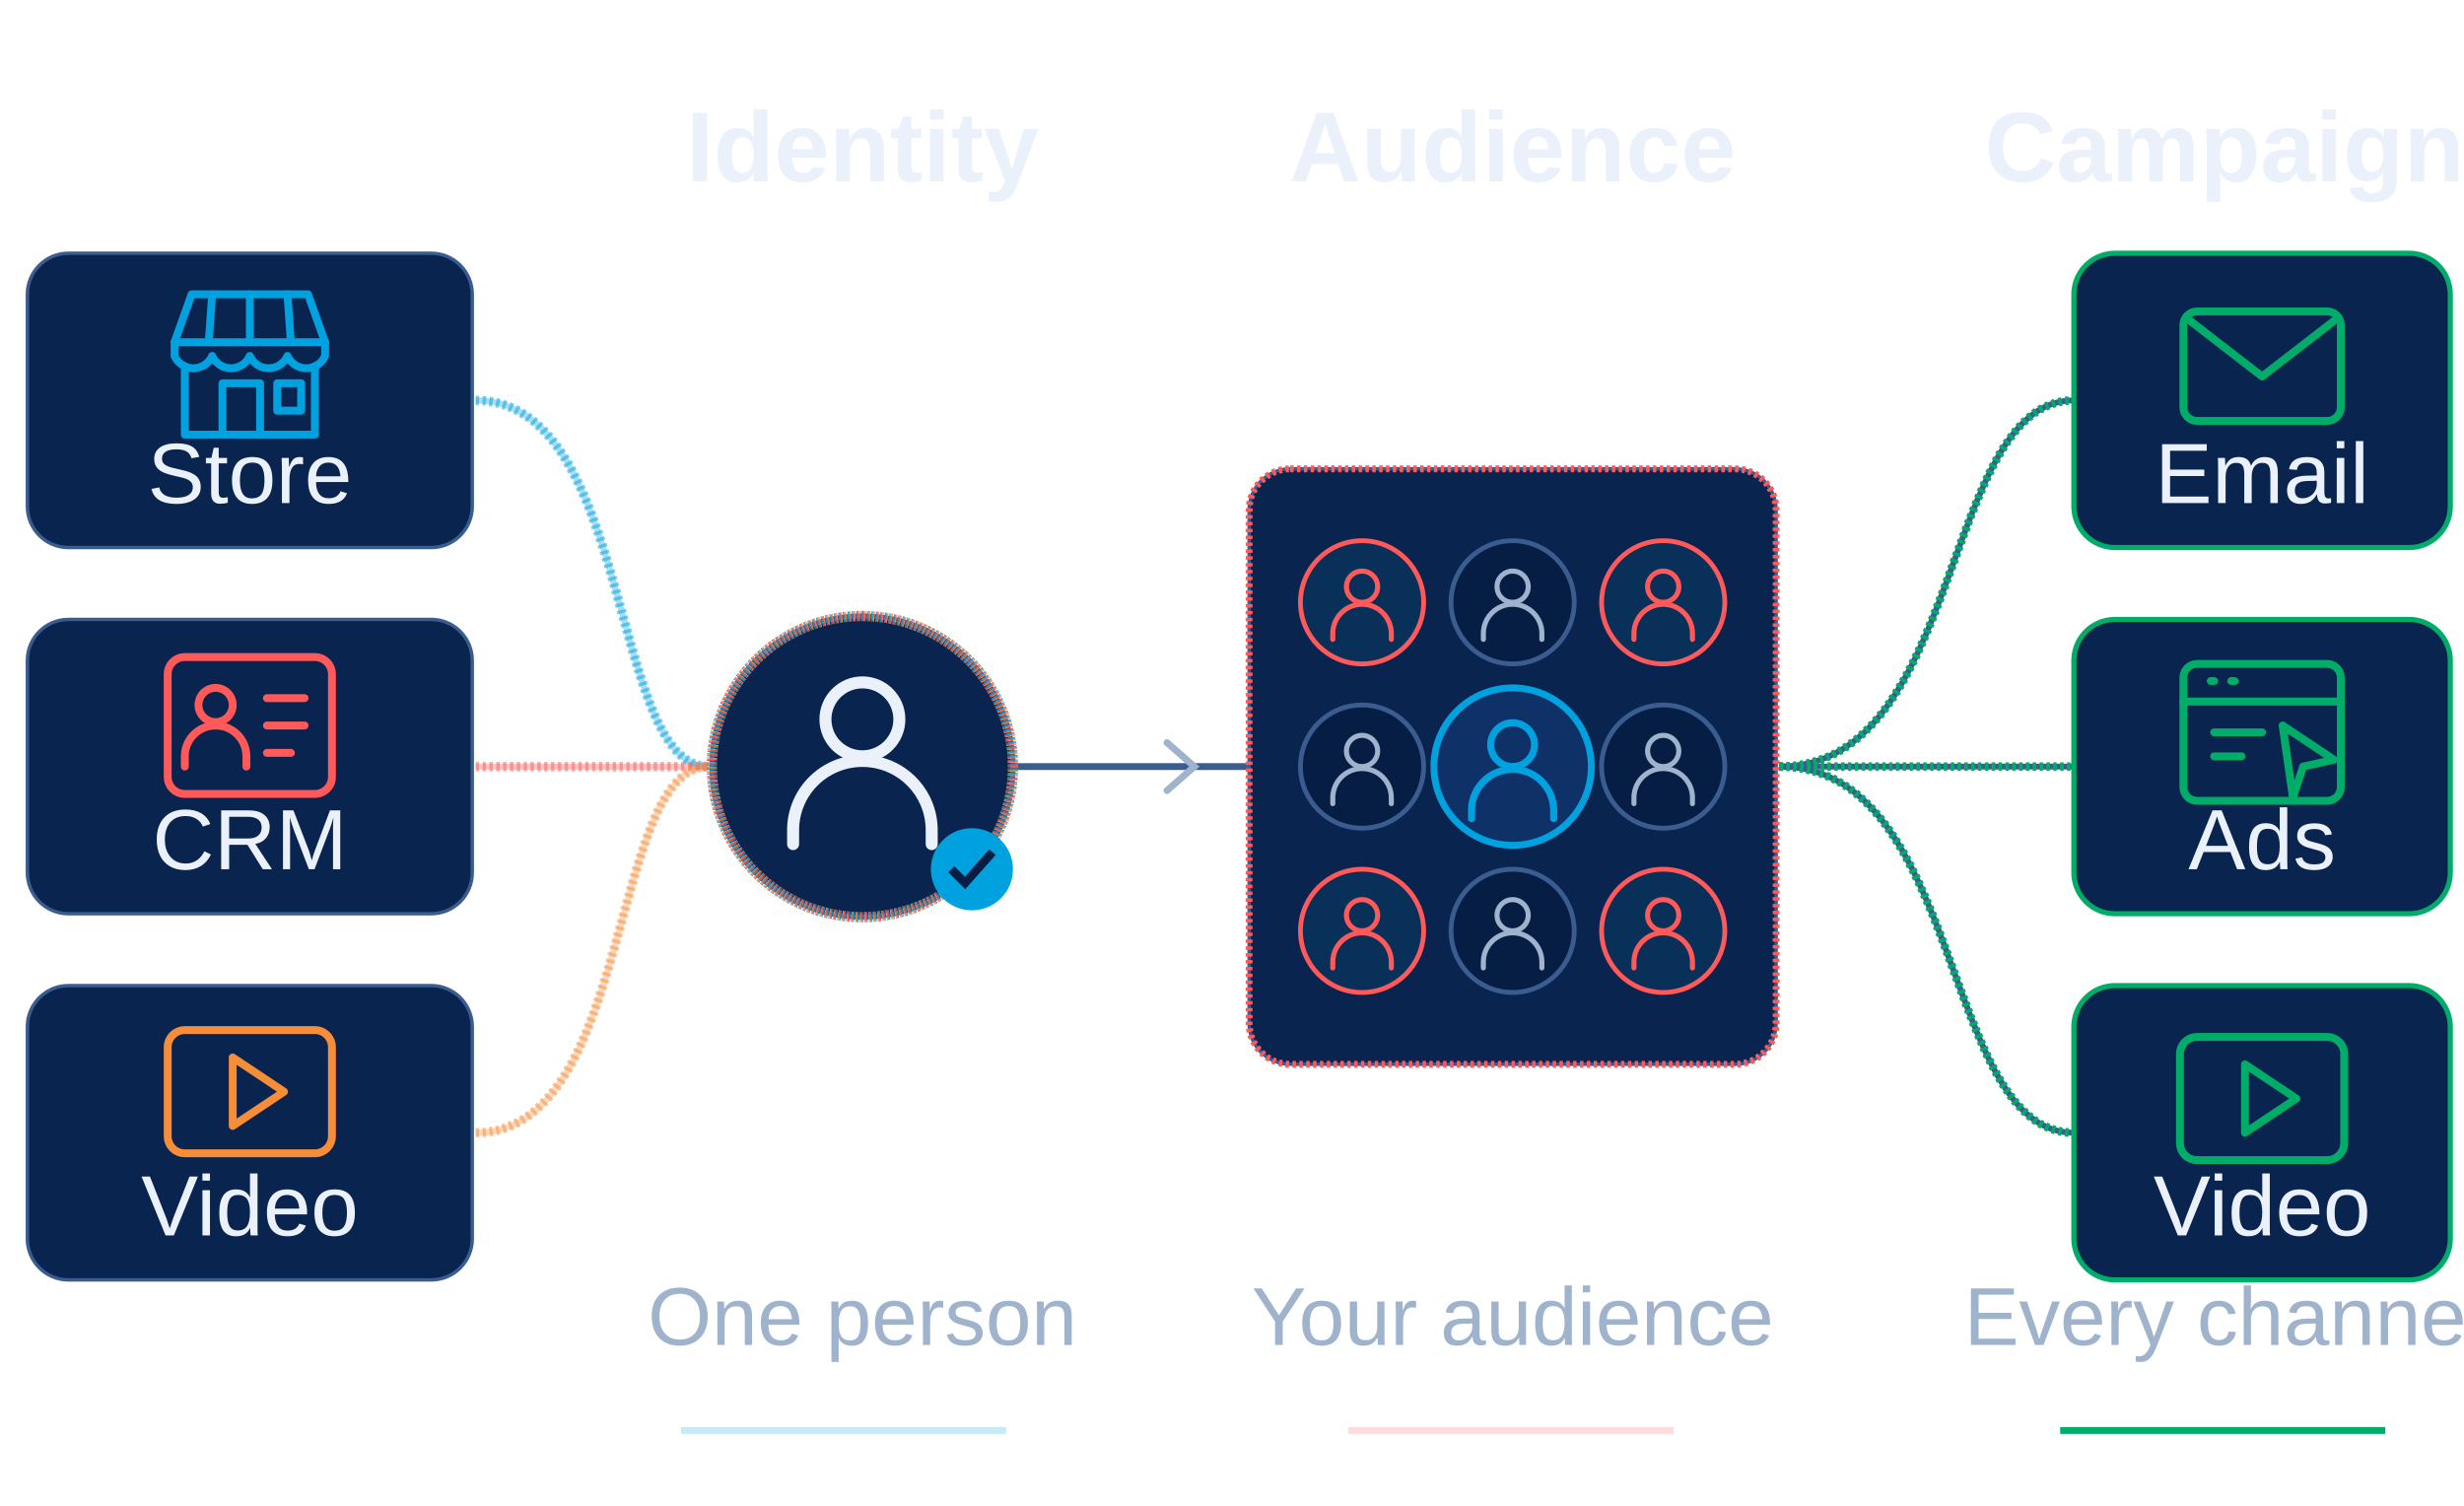
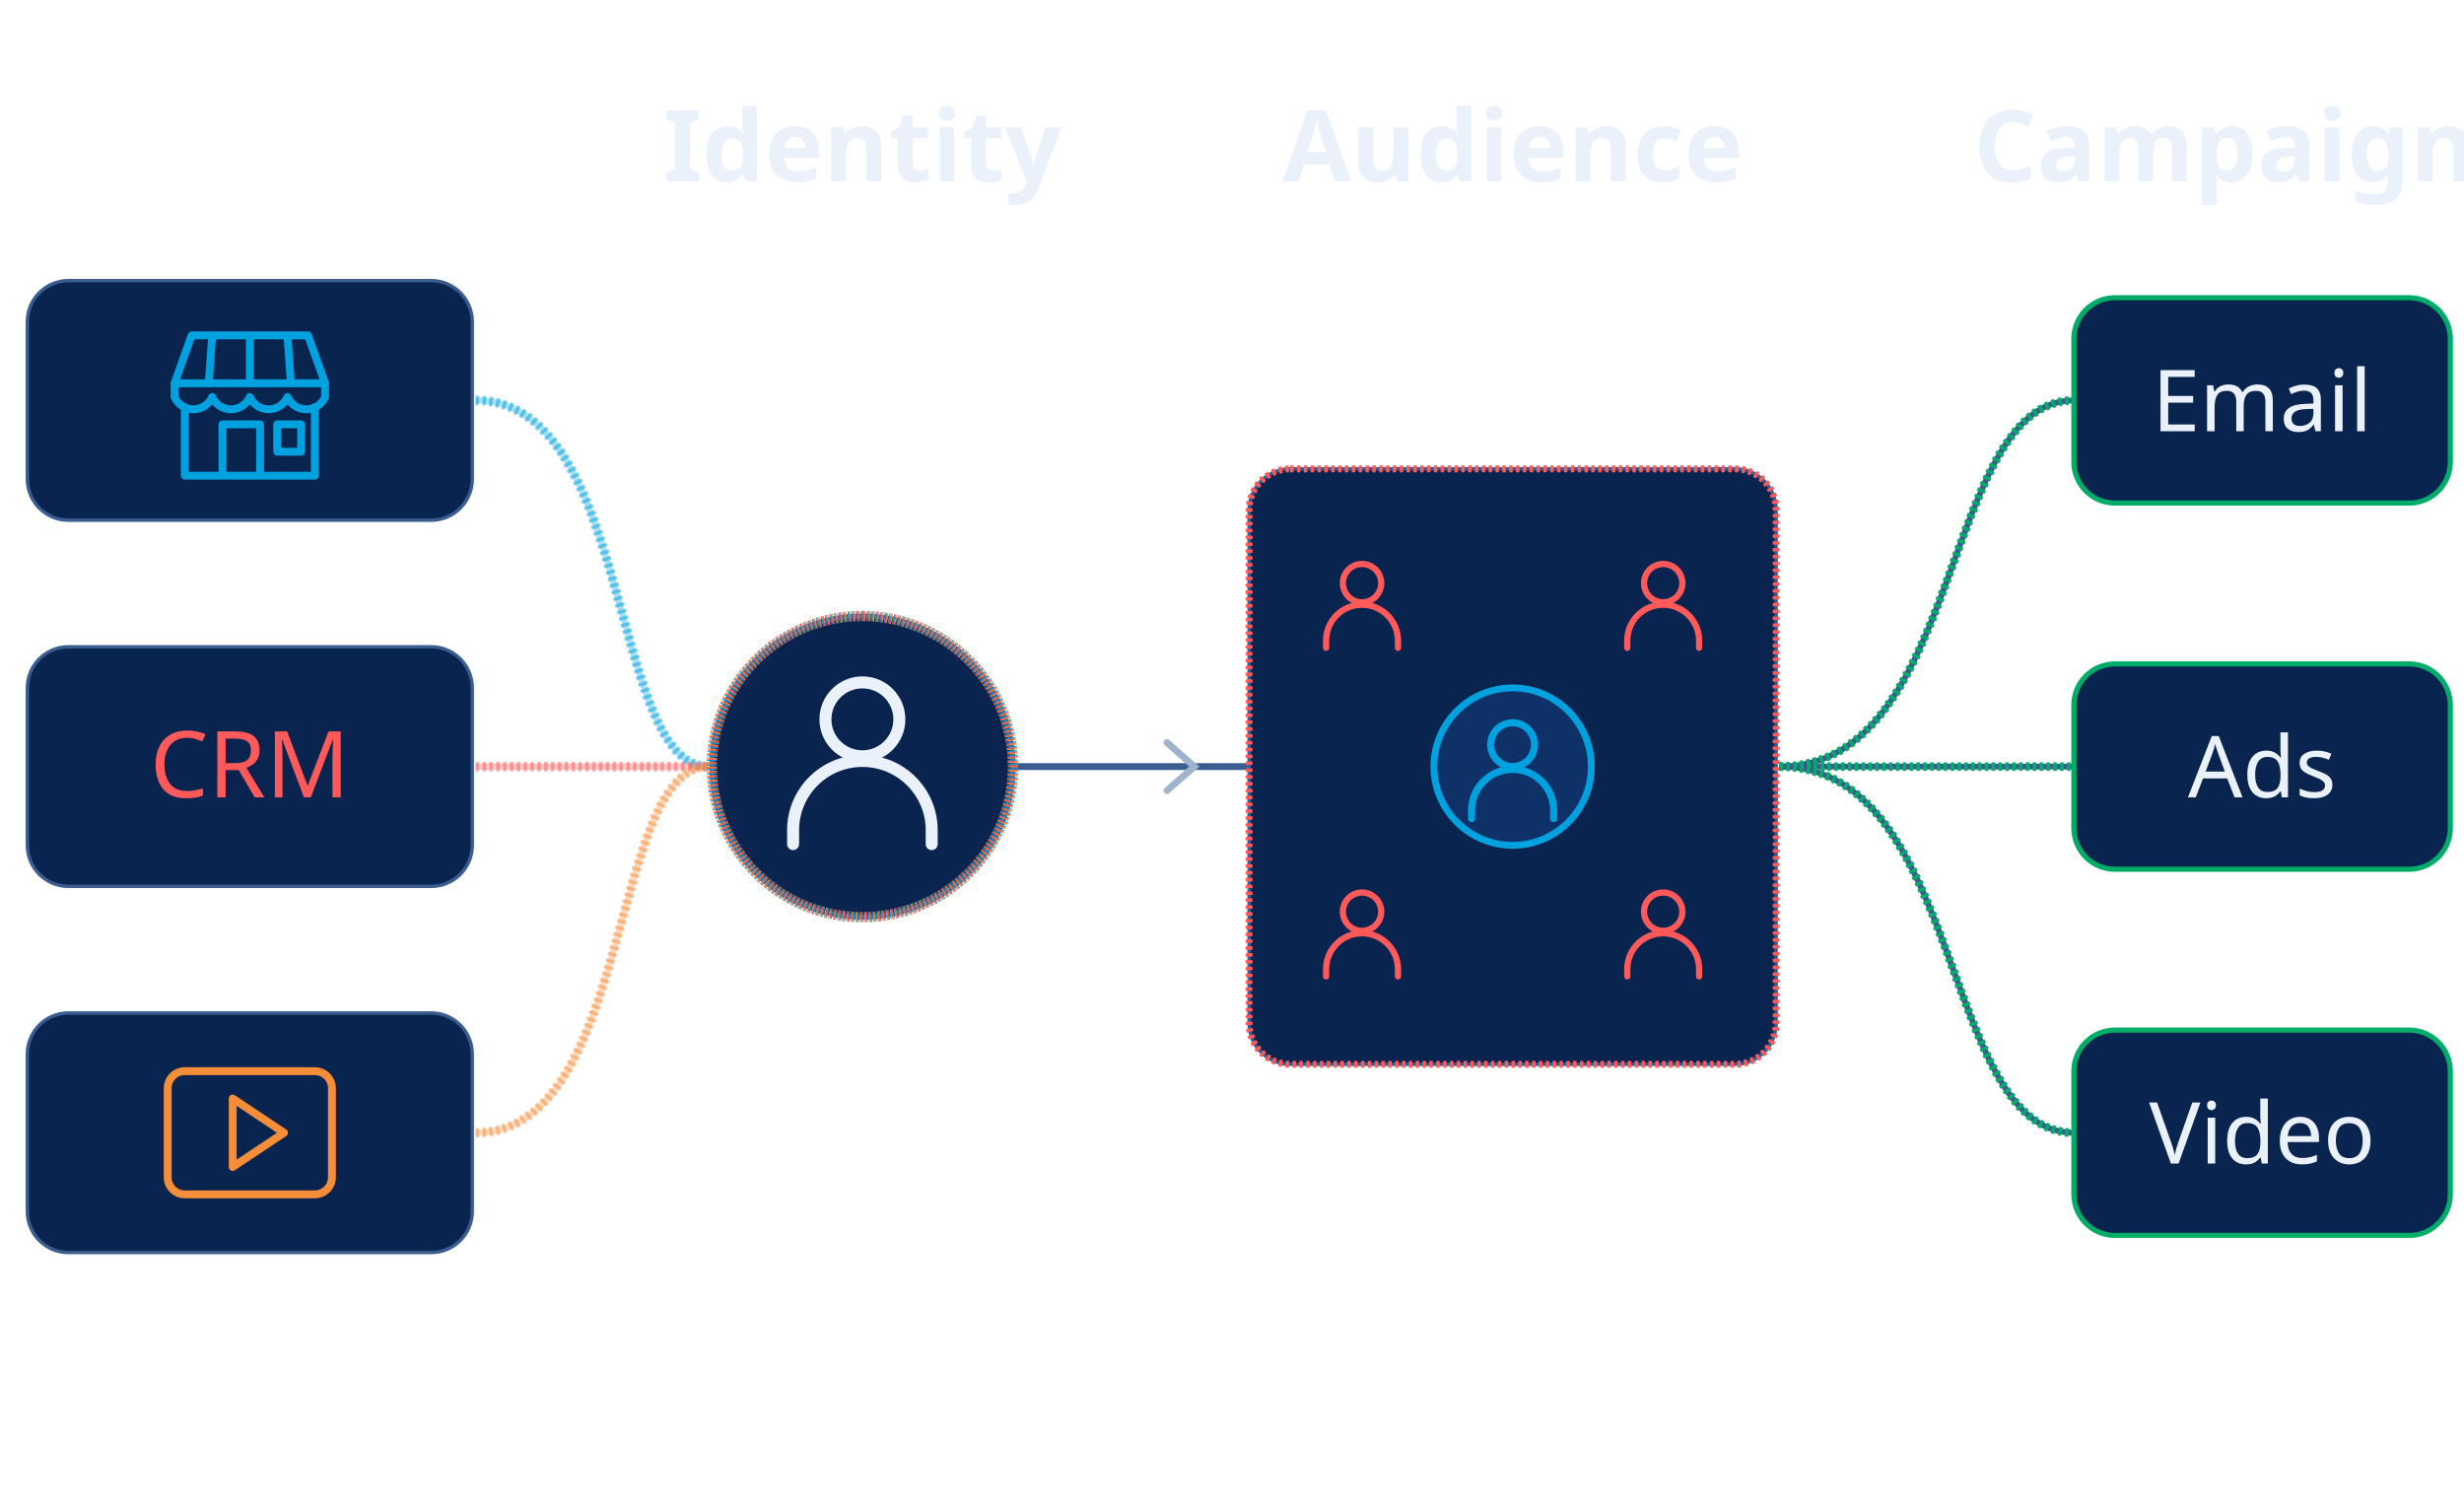
- <svg xmlns="http://www.w3.org/2000/svg" font-family="DM Sans, Arial, sans-serif" viewBox="0 0 720 440" width="720" height="440">
+ <svg xmlns="http://www.w3.org/2000/svg" font-family="DM Sans,sans-serif" viewBox="0 0 720 440" width="720" height="440">
  <text x="252" y="53" fill="#EAF1FA" text-anchor="middle" font-size="29" font-weight="550">Identity</text>
  <text x="442" y="53" fill="#EAF1FA" text-anchor="middle" font-size="29" font-weight="550">Audience</text>
  <text x="650" y="53" fill="#EAF1FA" text-anchor="middle" font-size="29" font-weight="550">Campaign</text>
  <path d="M296 224H365" stroke="#3A5C8F" stroke-width="2" />
  <path d="m341 217 8 7-8 7" stroke="#9FB3CD" stroke-width="2" fill="none" stroke-linecap="round" />
  <g>
    <path d="M139 117C185 117 178 224 207 224" stroke="#00A1DF" stroke-width="1.8" opacity=".35" fill="none" />
    <path d="M139 117C185 117 178 224 207 224" stroke="#00A1DF" stroke-width="2.8" pathLength="1" stroke-dasharray="1" stroke-dashoffset="0" opacity="0.5" fill="none" />
    <g transform="translate(0 0)">
-       <rect x="8" y="74" width="130" height="86" rx="12" fill="#0A2450" stroke="#3A5C8F" />
-       <g transform="translate(73 105)">
+       <rect x="8" y="82" width="130" height="70" rx="12" fill="#0A2450" stroke="#3A5C8F" />
+       <g transform="translate(73 117)">
        <g fill="none" stroke="#00A1DF" stroke-width="2.3" stroke-linecap="round" stroke-linejoin="round">
          <path d="M-22-5h44l-5-14h-34zM-19 2v20h38V2M-8 22V7H3v15M8 7h7v8H8z" />
          <path d="M-22-5v4a6 6 0 0 0 11 0 6 6 0 0 0 11 0 6 6 0 0 0 11 0 6 6 0 0 0 11 0v-4M-11-19l-1 14M0-19v14m11-14 1 14" />
        </g>
      </g>
-       <text x="73" y="147" text-anchor="middle" font-size="25" font-weight="500" fill="#EAF1FA">Store</text>
    </g>
    <circle cx="207" cy="224" r="5" fill="#00A1DF" opacity="0" />
  </g>
  <g>
    <path d="M139 224C185 224 178 224 207 224" stroke="#FF5959" stroke-width="1.8" opacity=".35" fill="none" />
    <path d="M139 224C185 224 178 224 207 224" stroke="#FF5959" stroke-width="2.8" pathLength="1" stroke-dasharray="1" stroke-dashoffset="0" opacity="0.5" fill="none" />
    <g transform="translate(0 0)">
-       <rect x="8" y="181" width="130" height="86" rx="12" fill="#0A2450" stroke="#3A5C8F" />
-       <g transform="translate(73 212)">
-         <g fill="none" stroke="#FF5959" stroke-width="2.3" stroke-linecap="round" stroke-linejoin="round">
-           <rect x="-24" y="-20" width="48" height="40" rx="5" />
-           <circle cx="-10" cy="-6" r="5" />
-           <path d="M-19 12v-3a9 9 0 0 1 18 0v3M5-8h11M5 0h11M5 8h7" />
-         </g>
-       </g>
-       <text x="73" y="254" text-anchor="middle" font-size="25" font-weight="500" fill="#EAF1FA">CRM</text>
+       <rect x="8" y="189" width="130" height="70" rx="12" fill="#0A2450" stroke="#3A5C8F" />
+       <text x="73" y="233" text-anchor="middle" font-size="27" font-weight="500" fill="#FF5959">CRM</text>
    </g>
    <circle cx="207" cy="224" r="5" fill="#FF5959" opacity="0" />
  </g>
  <g>
    <path d="M139 331C185 331 178 224 207 224" stroke="#F58D39" stroke-width="1.8" opacity=".35" fill="none" />
    <path d="M139 331C185 331 178 224 207 224" stroke="#F58D39" stroke-width="2.8" pathLength="1" stroke-dasharray="1" stroke-dashoffset="0" opacity="0.5" fill="none" />
    <g transform="translate(0 0)">
-       <rect x="8" y="288" width="130" height="86" rx="12" fill="#0A2450" stroke="#3A5C8F" />
-       <g transform="translate(73 319)">
+       <rect x="8" y="296" width="130" height="70" rx="12" fill="#0A2450" stroke="#3A5C8F" />
+       <g transform="translate(73 331)">
        <g fill="none" stroke="#F58D39" stroke-width="2.3" stroke-linecap="round" stroke-linejoin="round">
          <rect x="-24" y="-18" width="48" height="36" rx="5" />
          <path d="m-5-10 15 10-15 10z" />
        </g>
      </g>
-       <text x="73" y="361" text-anchor="middle" font-size="25" font-weight="500" fill="#EAF1FA">Video</text>
    </g>
    <circle cx="207" cy="224" r="5" fill="#F58D39" opacity="0" />
  </g>
  <g transform="translate(252 224)">
    <g style="scale: 1;">
      <g transform="translate(-252 -224)">
        <circle cx="252" cy="224" r="44" fill="#0A2450" stroke="#3A5C8F" stroke-width="1.5" />
        <g transform="translate(252 224) rotate(-90)" opacity="1">
          <circle r="44" fill="none" stroke="#00A1DF" stroke-width="3" pathLength="1" stroke-dasharray="0.29 1" />
          <circle r="44" fill="none" stroke="#FF5959" stroke-width="3" pathLength="1" stroke-dasharray="0.29 1" stroke-dashoffset="-.333" />
          <circle r="44" fill="none" stroke="#F58D39" stroke-width="3" pathLength="1" stroke-dasharray="0.29 1" stroke-dashoffset="-.666" />
        </g>
        <g transform="translate(252 221)">
          <g transform="scale(1.35)" fill="none" stroke="#EAF1FA" stroke-width="2.6" stroke-linecap="round">
            <circle cy="-8" r="8" />
            <path d="M-15 19v-3a15 15 0 0 1 30 0v3" />
          </g>
        </g>
-         <g opacity="1">
-           <circle cx="284" cy="254" r="12" fill="#00A1DF" />
-           <path d="m278 254 4 4 8-9" stroke="#061E44" stroke-width="2.5" fill="none" />
-         </g>
      </g>
    </g>
  </g>
  <g transform="translate(442 224)">
    <g style="scale: 1;">
      <g transform="translate(-442 -224)">
        <rect x="365" y="137" width="154" height="174" rx="12" fill="#0A2450" stroke="#3A5C8F" />
        <rect x="365" y="137" width="154" height="174" rx="12" fill="none" stroke="#FF5959" stroke-width="2" pathLength="1" stroke-dasharray="1" stroke-dashoffset="0" opacity="1" />
        <g transform="translate(398 176)">
-           <circle r="18" fill="#093058" stroke="#FF5959" stroke-width="1.4" />
          <g opacity="1">
-             <g transform="scale(0.57)" fill="none" stroke="#FF5959" stroke-width="2.6" stroke-linecap="round">
-               <circle cy="-8" r="8" />
-               <path d="M-15 19v-3a15 15 0 0 1 30 0v3" />
-             </g>
-           </g>
-         </g>
-         <g transform="translate(442 176)">
-           <circle r="18" fill="#061E44" stroke="#3A5C8F" stroke-width="1.4" />
-           <g opacity="1">
-             <g transform="scale(0.57)" fill="none" stroke="#9FB3CD" stroke-width="2.6" stroke-linecap="round">
+             <g transform="scale(0.7)" fill="none" stroke="#FF5959" stroke-width="2.6" stroke-linecap="round">
              <circle cy="-8" r="8" />
              <path d="M-15 19v-3a15 15 0 0 1 30 0v3" />
            </g>
          </g>
        </g>
        <g transform="translate(486 176)">
-           <circle r="18" fill="#093058" stroke="#FF5959" stroke-width="1.4" />
          <g opacity="1">
-             <g transform="scale(0.57)" fill="none" stroke="#FF5959" stroke-width="2.6" stroke-linecap="round">
-               <circle cy="-8" r="8" />
-               <path d="M-15 19v-3a15 15 0 0 1 30 0v3" />
-             </g>
-           </g>
-         </g>
-         <g transform="translate(398 224)">
-           <circle r="18" fill="#061E44" stroke="#3A5C8F" stroke-width="1.4" />
-           <g opacity="1">
-             <g transform="scale(0.57)" fill="none" stroke="#9FB3CD" stroke-width="2.6" stroke-linecap="round">
+             <g transform="scale(0.7)" fill="none" stroke="#FF5959" stroke-width="2.6" stroke-linecap="round">
              <circle cy="-8" r="8" />
              <path d="M-15 19v-3a15 15 0 0 1 30 0v3" />
            </g>
          </g>
        </g>
        <g transform="translate(442 224)">
          <circle r="23" fill="#0E3268" stroke="#00A1DF" stroke-width="2" />
          <g opacity="1">
            <g transform="scale(0.8)" fill="none" stroke="#00A1DF" stroke-width="2.6" stroke-linecap="round">
              <circle cy="-8" r="8" />
              <path d="M-15 19v-3a15 15 0 0 1 30 0v3" />
            </g>
          </g>
        </g>
-         <g transform="translate(486 224)">
-           <circle r="18" fill="#061E44" stroke="#3A5C8F" stroke-width="1.4" />
+         <g transform="translate(398 272)">
          <g opacity="1">
-             <g transform="scale(0.57)" fill="none" stroke="#9FB3CD" stroke-width="2.6" stroke-linecap="round">
-               <circle cy="-8" r="8" />
-               <path d="M-15 19v-3a15 15 0 0 1 30 0v3" />
-             </g>
-           </g>
-         </g>
-         <g transform="translate(398 272)">
-           <circle r="18" fill="#093058" stroke="#FF5959" stroke-width="1.4" />
-           <g opacity="1">
-             <g transform="scale(0.57)" fill="none" stroke="#FF5959" stroke-width="2.6" stroke-linecap="round">
-               <circle cy="-8" r="8" />
-               <path d="M-15 19v-3a15 15 0 0 1 30 0v3" />
-             </g>
-           </g>
-         </g>
-         <g transform="translate(442 272)">
-           <circle r="18" fill="#061E44" stroke="#3A5C8F" stroke-width="1.4" />
-           <g opacity="1">
-             <g transform="scale(0.57)" fill="none" stroke="#9FB3CD" stroke-width="2.6" stroke-linecap="round">
+             <g transform="scale(0.7)" fill="none" stroke="#FF5959" stroke-width="2.6" stroke-linecap="round">
              <circle cy="-8" r="8" />
              <path d="M-15 19v-3a15 15 0 0 1 30 0v3" />
            </g>
          </g>
        </g>
        <g transform="translate(486 272)">
-           <circle r="18" fill="#093058" stroke="#FF5959" stroke-width="1.4" />
          <g opacity="1">
-             <g transform="scale(0.57)" fill="none" stroke="#FF5959" stroke-width="2.6" stroke-linecap="round">
+             <g transform="scale(0.7)" fill="none" stroke="#FF5959" stroke-width="2.6" stroke-linecap="round">
              <circle cy="-8" r="8" />
              <path d="M-15 19v-3a15 15 0 0 1 30 0v3" />
            </g>
          </g>
        </g>
      </g>
    </g>
  </g>
  <g>
    <path d="M520 224C574 224 567 117 606 117" fill="none" stroke="#3A5C8F" stroke-width="1.7" />
    <path d="M520 224C574 224 567 117 606 117" fill="none" stroke="#00AD68" stroke-width="2.5" pathLength="1" stroke-dasharray="1" stroke-dashoffset="0" opacity="1" />
    <g transform="translate(661 117) scale(1)">
-       <rect x="-55" y="-43" width="110" height="86" rx="12" fill="#0A2450" stroke="#00AD68" stroke-width="1.5" />
-       <g transform="translate(0 -10)">
-         <g fill="none" stroke="#00AD68" stroke-width="2.3" stroke-linecap="round" stroke-linejoin="round">
-           <rect x="-23" y="-16" width="46" height="32" rx="4" />
-           <path d="m-22-14 22 17 22-17" />
-         </g>
-       </g>
-       <text y="30" text-anchor="middle" fill="#EAF1FA" font-size="25" font-weight="500">Email</text>
+       <rect x="-55" y="-30" width="110" height="60" rx="12" fill="#0A2450" stroke="#00AD68" stroke-width="1.5" />
+       <text y="9" text-anchor="middle" fill="#EAF1FA" font-size="25" font-weight="500">Email</text>
    </g>
    <circle cx="606" cy="117" r="5" fill="#00AD68" opacity="0" />
    <circle cx="606" cy="117" r="4" fill="#00AD68" opacity="0" />
  </g>
  <g>
    <path d="M520 224C574 224 567 224 606 224" fill="none" stroke="#3A5C8F" stroke-width="1.7" />
    <path d="M520 224C574 224 567 224 606 224" fill="none" stroke="#00AD68" stroke-width="2.5" pathLength="1" stroke-dasharray="1" stroke-dashoffset="0" opacity="1" />
    <g transform="translate(661 224) scale(1)">
-       <rect x="-55" y="-43" width="110" height="86" rx="12" fill="#0A2450" stroke="#00AD68" stroke-width="1.5" />
-       <g transform="translate(0 -10)">
-         <g fill="none" stroke="#00AD68" stroke-width="2.3" stroke-linecap="round" stroke-linejoin="round">
-           <rect x="-23" y="-20" width="46" height="40" rx="4" />
-           <path d="M-23-9h46M-15-15h1m5 0h1M-14 0H0m-14 7h8m12-9 15 10-9 2-3 9z" />
-         </g>
-       </g>
-       <text y="30" text-anchor="middle" fill="#EAF1FA" font-size="25" font-weight="500">Ads</text>
+       <rect x="-55" y="-30" width="110" height="60" rx="12" fill="#0A2450" stroke="#00AD68" stroke-width="1.5" />
+       <text y="9" text-anchor="middle" fill="#EAF1FA" font-size="25" font-weight="500">Ads</text>
    </g>
    <circle cx="606" cy="224" r="5" fill="#00AD68" opacity="0" />
    <circle cx="606" cy="224" r="4" fill="#00AD68" opacity="0" />
  </g>
  <g>
    <path d="M520 224C574 224 567 331 606 331" fill="none" stroke="#3A5C8F" stroke-width="1.7" />
    <path d="M520 224C574 224 567 331 606 331" fill="none" stroke="#00AD68" stroke-width="2.5" pathLength="1" stroke-dasharray="1" stroke-dashoffset="0" opacity="1" />
    <g transform="translate(661 331) scale(1)">
-       <rect x="-55" y="-43" width="110" height="86" rx="12" fill="#0A2450" stroke="#00AD68" stroke-width="1.5" />
-       <g transform="translate(0 -10)">
-         <g fill="none" stroke="#00AD68" stroke-width="2.3" stroke-linecap="round" stroke-linejoin="round">
-           <rect x="-24" y="-18" width="48" height="36" rx="5" />
-           <path d="m-5-10 15 10-15 10z" />
-         </g>
-       </g>
-       <text y="30" text-anchor="middle" fill="#EAF1FA" font-size="25" font-weight="500">Video</text>
+       <rect x="-55" y="-30" width="110" height="60" rx="12" fill="#0A2450" stroke="#00AD68" stroke-width="1.5" />
+       <text y="9" text-anchor="middle" fill="#EAF1FA" font-size="25" font-weight="500">Video</text>
    </g>
    <circle cx="606" cy="331" r="5" fill="#00AD68" opacity="0" />
    <circle cx="606" cy="331" r="4" fill="#00AD68" opacity="0" />
  </g>
  <g>
    <g transform="translate(442 224)" opacity="0">
      <circle r="23" fill="#0E3268" stroke="#00A1DF" stroke-width="2" />
      <g transform="scale(0.8)" fill="none" stroke="#00A1DF" stroke-width="2.6" stroke-linecap="round">
        <circle cy="-8" r="8" />
        <path d="M-15 19v-3a15 15 0 0 1 30 0v3" />
      </g>
    </g>
  </g>
-   <text x="252" y="393" fill="#9FB3CD" text-anchor="middle" font-size="24">One person</text>
-   <text x="442" y="393" fill="#9FB3CD" text-anchor="middle" font-size="24">Your audience</text>
-   <text x="650" y="393" fill="#9FB3CD" text-anchor="middle" font-size="24">Every channel</text>
-   <path d="M199 418H294" stroke="#00A1DF" stroke-width="2" opacity="0.22" />
-   <path d="M394 418H489" stroke="#FF5959" stroke-width="2" opacity="0.22" />
-   <path d="M602 418H697" stroke="#00AD68" stroke-width="2" opacity="1" />
</svg>
